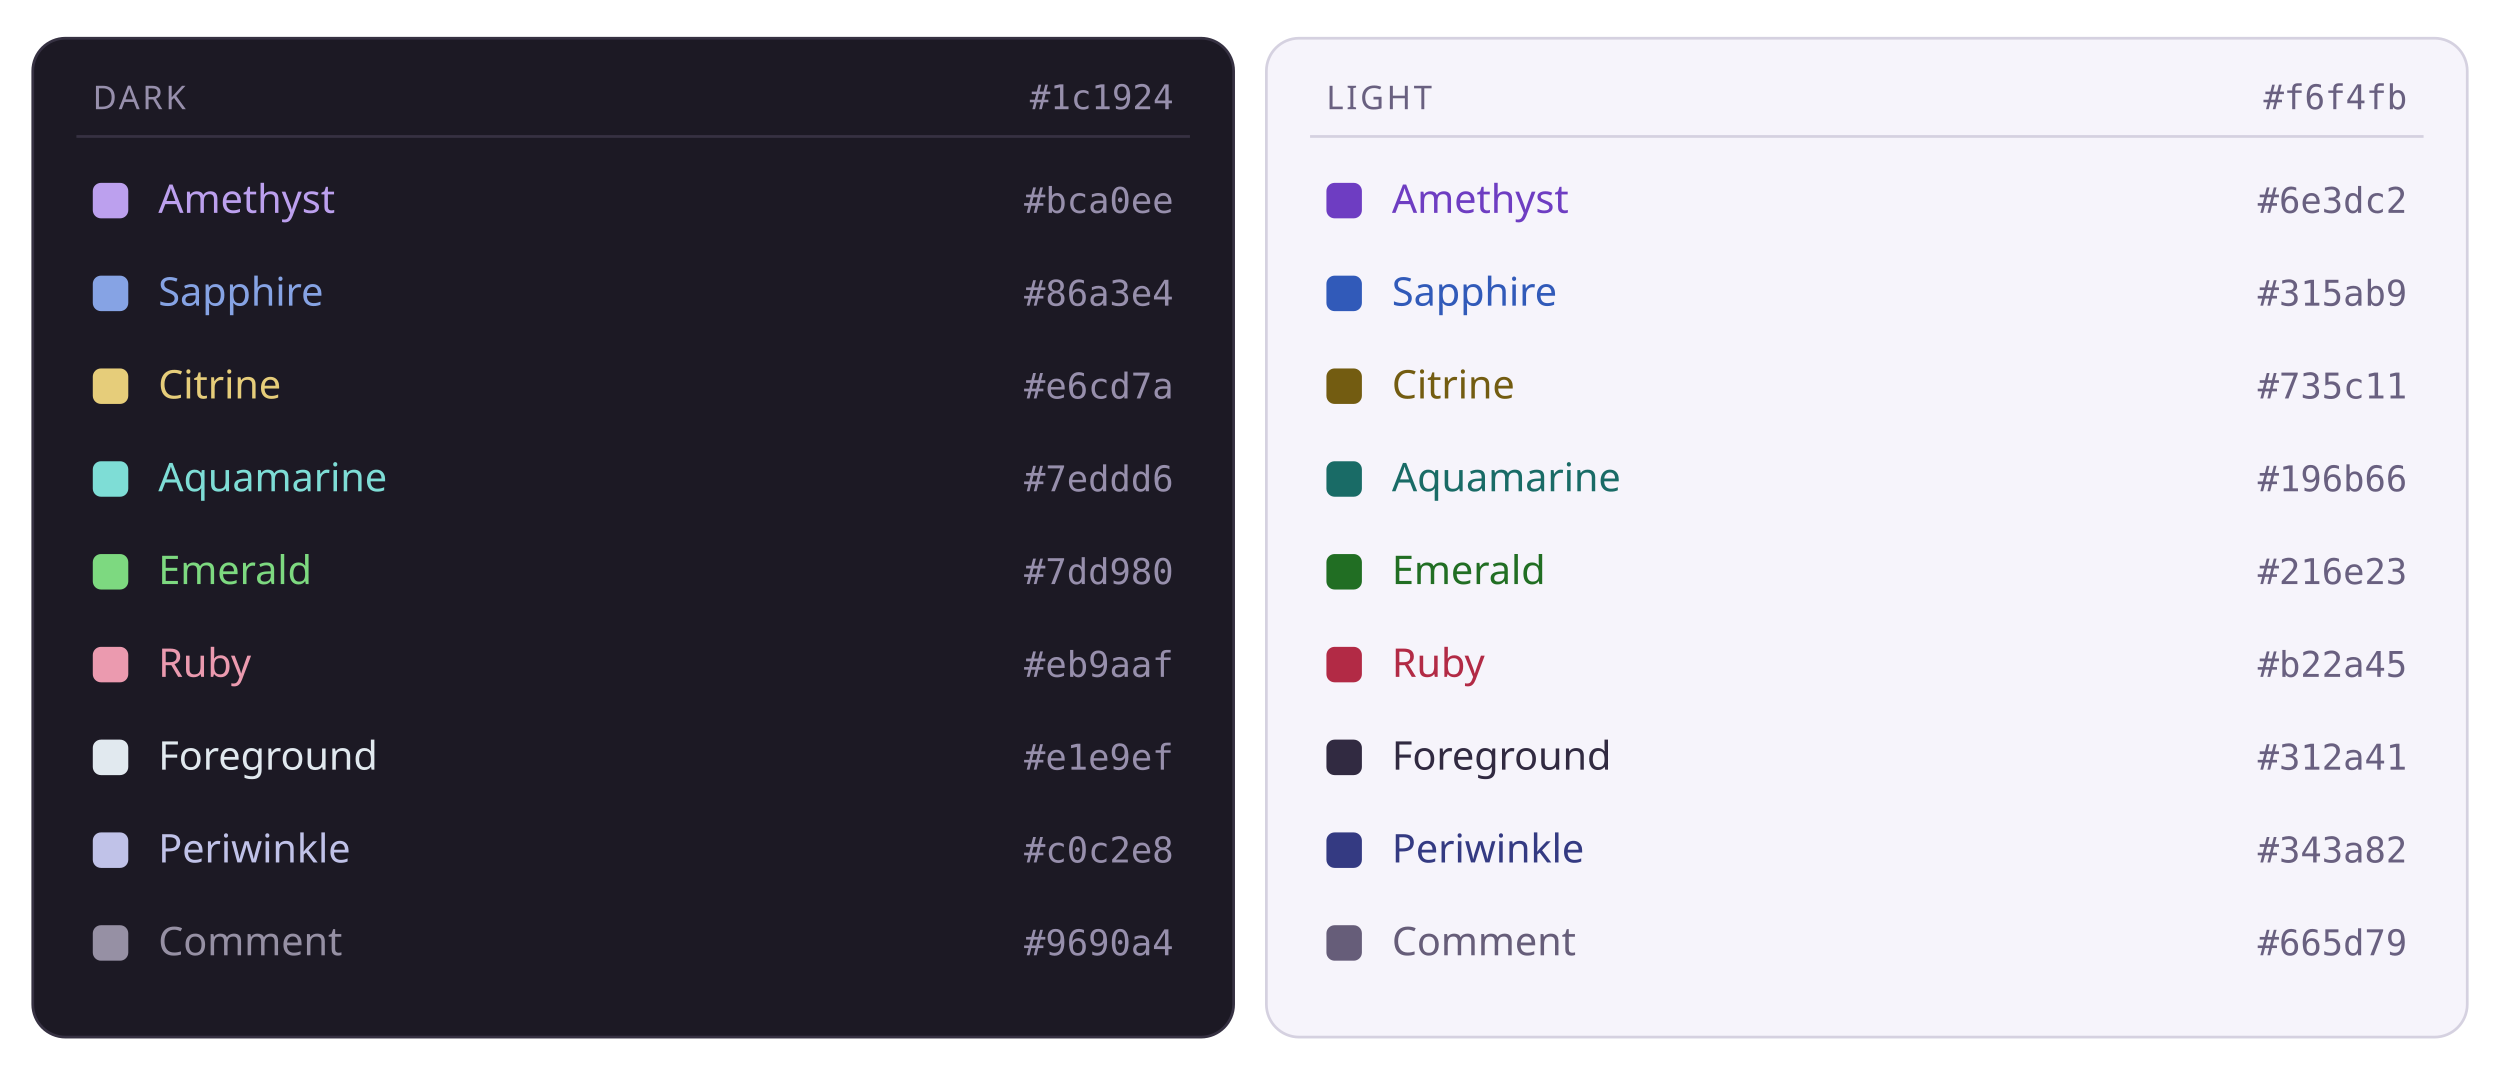
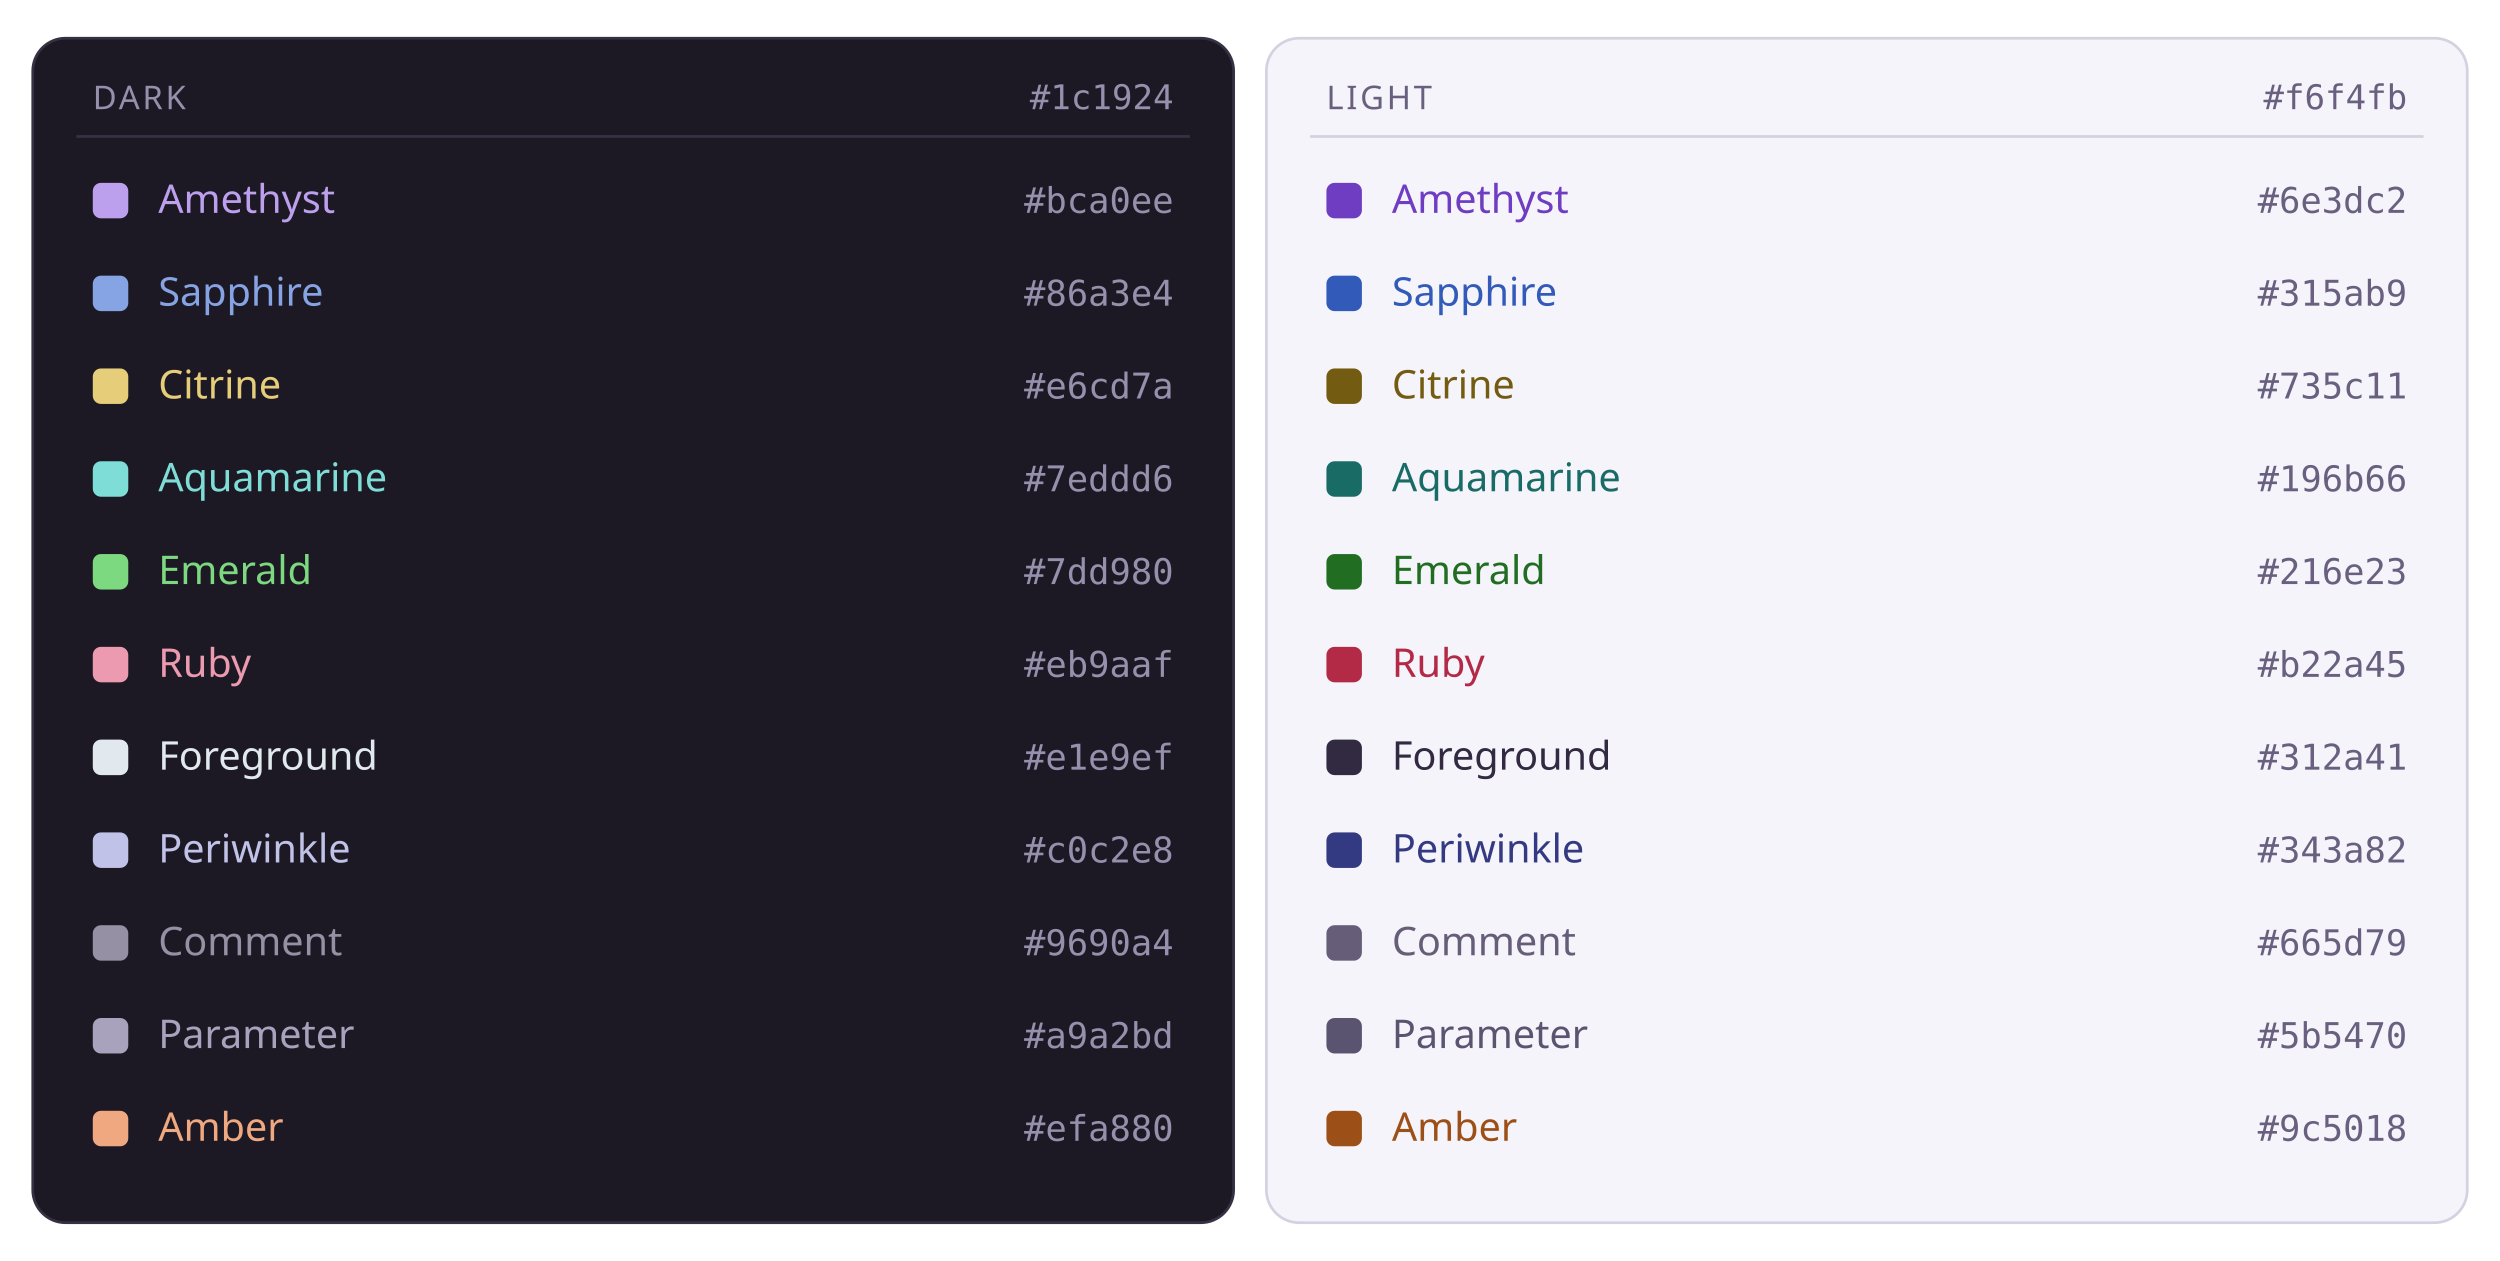
- <svg xmlns="http://www.w3.org/2000/svg" width="916" height="394" viewBox="0 0 916 394" font-family="ui-sans-serif,system-ui,sans-serif">
-   <rect x="12" y="14" width="440" height="366" rx="12" fill="#1c1924" stroke="#363142" />
+ <svg xmlns="http://www.w3.org/2000/svg" width="916" height="462" viewBox="0 0 916 462" font-family="ui-sans-serif,system-ui,sans-serif">
+   <rect x="12" y="14" width="440" height="434" rx="12" fill="#1c1924" stroke="#363142" />
  <text x="34" y="40" font-size="12" letter-spacing="1" fill="#978fac">DARK</text>
  <text x="430" y="40" text-anchor="end" font-size="12.5" fill="#978fac" font-family="ui-monospace,monospace">#1c1924</text>
  <line x1="28" y1="50" x2="436" y2="50" stroke="#363142" />
  <rect x="34" y="67" width="13" height="13" rx="3" fill="#bca0ee" />
  <text x="58" y="78" font-size="14.5" fill="#bca0ee">Amethyst</text>
  <text x="430" y="78" text-anchor="end" font-size="13" fill="#978fac" font-family="ui-monospace,monospace">#bca0ee</text>
  <rect x="34" y="101" width="13" height="13" rx="3" fill="#86a3e4" />
  <text x="58" y="112" font-size="14.5" fill="#86a3e4">Sapphire</text>
  <text x="430" y="112" text-anchor="end" font-size="13" fill="#978fac" font-family="ui-monospace,monospace">#86a3e4</text>
  <rect x="34" y="135" width="13" height="13" rx="3" fill="#e6cd7a" />
  <text x="58" y="146" font-size="14.5" fill="#e6cd7a">Citrine</text>
  <text x="430" y="146" text-anchor="end" font-size="13" fill="#978fac" font-family="ui-monospace,monospace">#e6cd7a</text>
  <rect x="34" y="169" width="13" height="13" rx="3" fill="#7eddd6" />
  <text x="58" y="180" font-size="14.5" fill="#7eddd6">Aquamarine</text>
  <text x="430" y="180" text-anchor="end" font-size="13" fill="#978fac" font-family="ui-monospace,monospace">#7eddd6</text>
  <rect x="34" y="203" width="13" height="13" rx="3" fill="#7dd980" />
  <text x="58" y="214" font-size="14.5" fill="#7dd980">Emerald</text>
  <text x="430" y="214" text-anchor="end" font-size="13" fill="#978fac" font-family="ui-monospace,monospace">#7dd980</text>
  <rect x="34" y="237" width="13" height="13" rx="3" fill="#eb9aaf" />
  <text x="58" y="248" font-size="14.5" fill="#eb9aaf">Ruby</text>
  <text x="430" y="248" text-anchor="end" font-size="13" fill="#978fac" font-family="ui-monospace,monospace">#eb9aaf</text>
  <rect x="34" y="271" width="13" height="13" rx="3" fill="#e1e9ef" />
  <text x="58" y="282" font-size="14.5" fill="#e1e9ef">Foreground</text>
  <text x="430" y="282" text-anchor="end" font-size="13" fill="#978fac" font-family="ui-monospace,monospace">#e1e9ef</text>
  <rect x="34" y="305" width="13" height="13" rx="3" fill="#c0c2e8" />
  <text x="58" y="316" font-size="14.5" fill="#c0c2e8">Periwinkle</text>
  <text x="430" y="316" text-anchor="end" font-size="13" fill="#978fac" font-family="ui-monospace,monospace">#c0c2e8</text>
  <rect x="34" y="339" width="13" height="13" rx="3" fill="#9690a4" />
  <text x="58" y="350" font-size="14.5" fill="#9690a4">Comment</text>
  <text x="430" y="350" text-anchor="end" font-size="13" fill="#978fac" font-family="ui-monospace,monospace">#9690a4</text>
-   <rect x="464" y="14" width="440" height="366" rx="12" fill="#f6f4fb" stroke="#d5d1e0" />
+   <rect x="34" y="373" width="13" height="13" rx="3" fill="#a9a2bd" />
+   <text x="58" y="384" font-size="14.5" fill="#a9a2bd">Parameter</text>
+   <text x="430" y="384" text-anchor="end" font-size="13" fill="#978fac" font-family="ui-monospace,monospace">#a9a2bd</text>
+   <rect x="34" y="407" width="13" height="13" rx="3" fill="#efa880" />
+   <text x="58" y="418" font-size="14.5" fill="#efa880">Amber</text>
+   <text x="430" y="418" text-anchor="end" font-size="13" fill="#978fac" font-family="ui-monospace,monospace">#efa880</text>
+   <rect x="464" y="14" width="440" height="434" rx="12" fill="#f6f4fb" stroke="#d5d1e0" />
  <text x="486" y="40" font-size="12" letter-spacing="1" fill="#696080">LIGHT</text>
  <text x="882" y="40" text-anchor="end" font-size="12.5" fill="#696080" font-family="ui-monospace,monospace">#f6f4fb</text>
  <line x1="480" y1="50" x2="888" y2="50" stroke="#d5d1e0" />
  <rect x="486" y="67" width="13" height="13" rx="3" fill="#6e3dc2" />
  <text x="510" y="78" font-size="14.5" fill="#6e3dc2">Amethyst</text>
  <text x="882" y="78" text-anchor="end" font-size="13" fill="#696080" font-family="ui-monospace,monospace">#6e3dc2</text>
  <rect x="486" y="101" width="13" height="13" rx="3" fill="#315ab9" />
  <text x="510" y="112" font-size="14.5" fill="#315ab9">Sapphire</text>
  <text x="882" y="112" text-anchor="end" font-size="13" fill="#696080" font-family="ui-monospace,monospace">#315ab9</text>
  <rect x="486" y="135" width="13" height="13" rx="3" fill="#735c11" />
  <text x="510" y="146" font-size="14.5" fill="#735c11">Citrine</text>
  <text x="882" y="146" text-anchor="end" font-size="13" fill="#696080" font-family="ui-monospace,monospace">#735c11</text>
  <rect x="486" y="169" width="13" height="13" rx="3" fill="#196b66" />
  <text x="510" y="180" font-size="14.5" fill="#196b66">Aquamarine</text>
  <text x="882" y="180" text-anchor="end" font-size="13" fill="#696080" font-family="ui-monospace,monospace">#196b66</text>
  <rect x="486" y="203" width="13" height="13" rx="3" fill="#216e23" />
  <text x="510" y="214" font-size="14.5" fill="#216e23">Emerald</text>
  <text x="882" y="214" text-anchor="end" font-size="13" fill="#696080" font-family="ui-monospace,monospace">#216e23</text>
  <rect x="486" y="237" width="13" height="13" rx="3" fill="#b22a45" />
  <text x="510" y="248" font-size="14.5" fill="#b22a45">Ruby</text>
  <text x="882" y="248" text-anchor="end" font-size="13" fill="#696080" font-family="ui-monospace,monospace">#b22a45</text>
  <rect x="486" y="271" width="13" height="13" rx="3" fill="#312a41" />
  <text x="510" y="282" font-size="14.5" fill="#312a41">Foreground</text>
  <text x="882" y="282" text-anchor="end" font-size="13" fill="#696080" font-family="ui-monospace,monospace">#312a41</text>
  <rect x="486" y="305" width="13" height="13" rx="3" fill="#343a82" />
  <text x="510" y="316" font-size="14.5" fill="#343a82">Periwinkle</text>
  <text x="882" y="316" text-anchor="end" font-size="13" fill="#696080" font-family="ui-monospace,monospace">#343a82</text>
  <rect x="486" y="339" width="13" height="13" rx="3" fill="#665d79" />
  <text x="510" y="350" font-size="14.5" fill="#665d79">Comment</text>
  <text x="882" y="350" text-anchor="end" font-size="13" fill="#696080" font-family="ui-monospace,monospace">#665d79</text>
+   <rect x="486" y="373" width="13" height="13" rx="3" fill="#5b5470" />
+   <text x="510" y="384" font-size="14.5" fill="#5b5470">Parameter</text>
+   <text x="882" y="384" text-anchor="end" font-size="13" fill="#696080" font-family="ui-monospace,monospace">#5b5470</text>
+   <rect x="486" y="407" width="13" height="13" rx="3" fill="#9c5018" />
+   <text x="510" y="418" font-size="14.5" fill="#9c5018">Amber</text>
+   <text x="882" y="418" text-anchor="end" font-size="13" fill="#696080" font-family="ui-monospace,monospace">#9c5018</text>
</svg>
